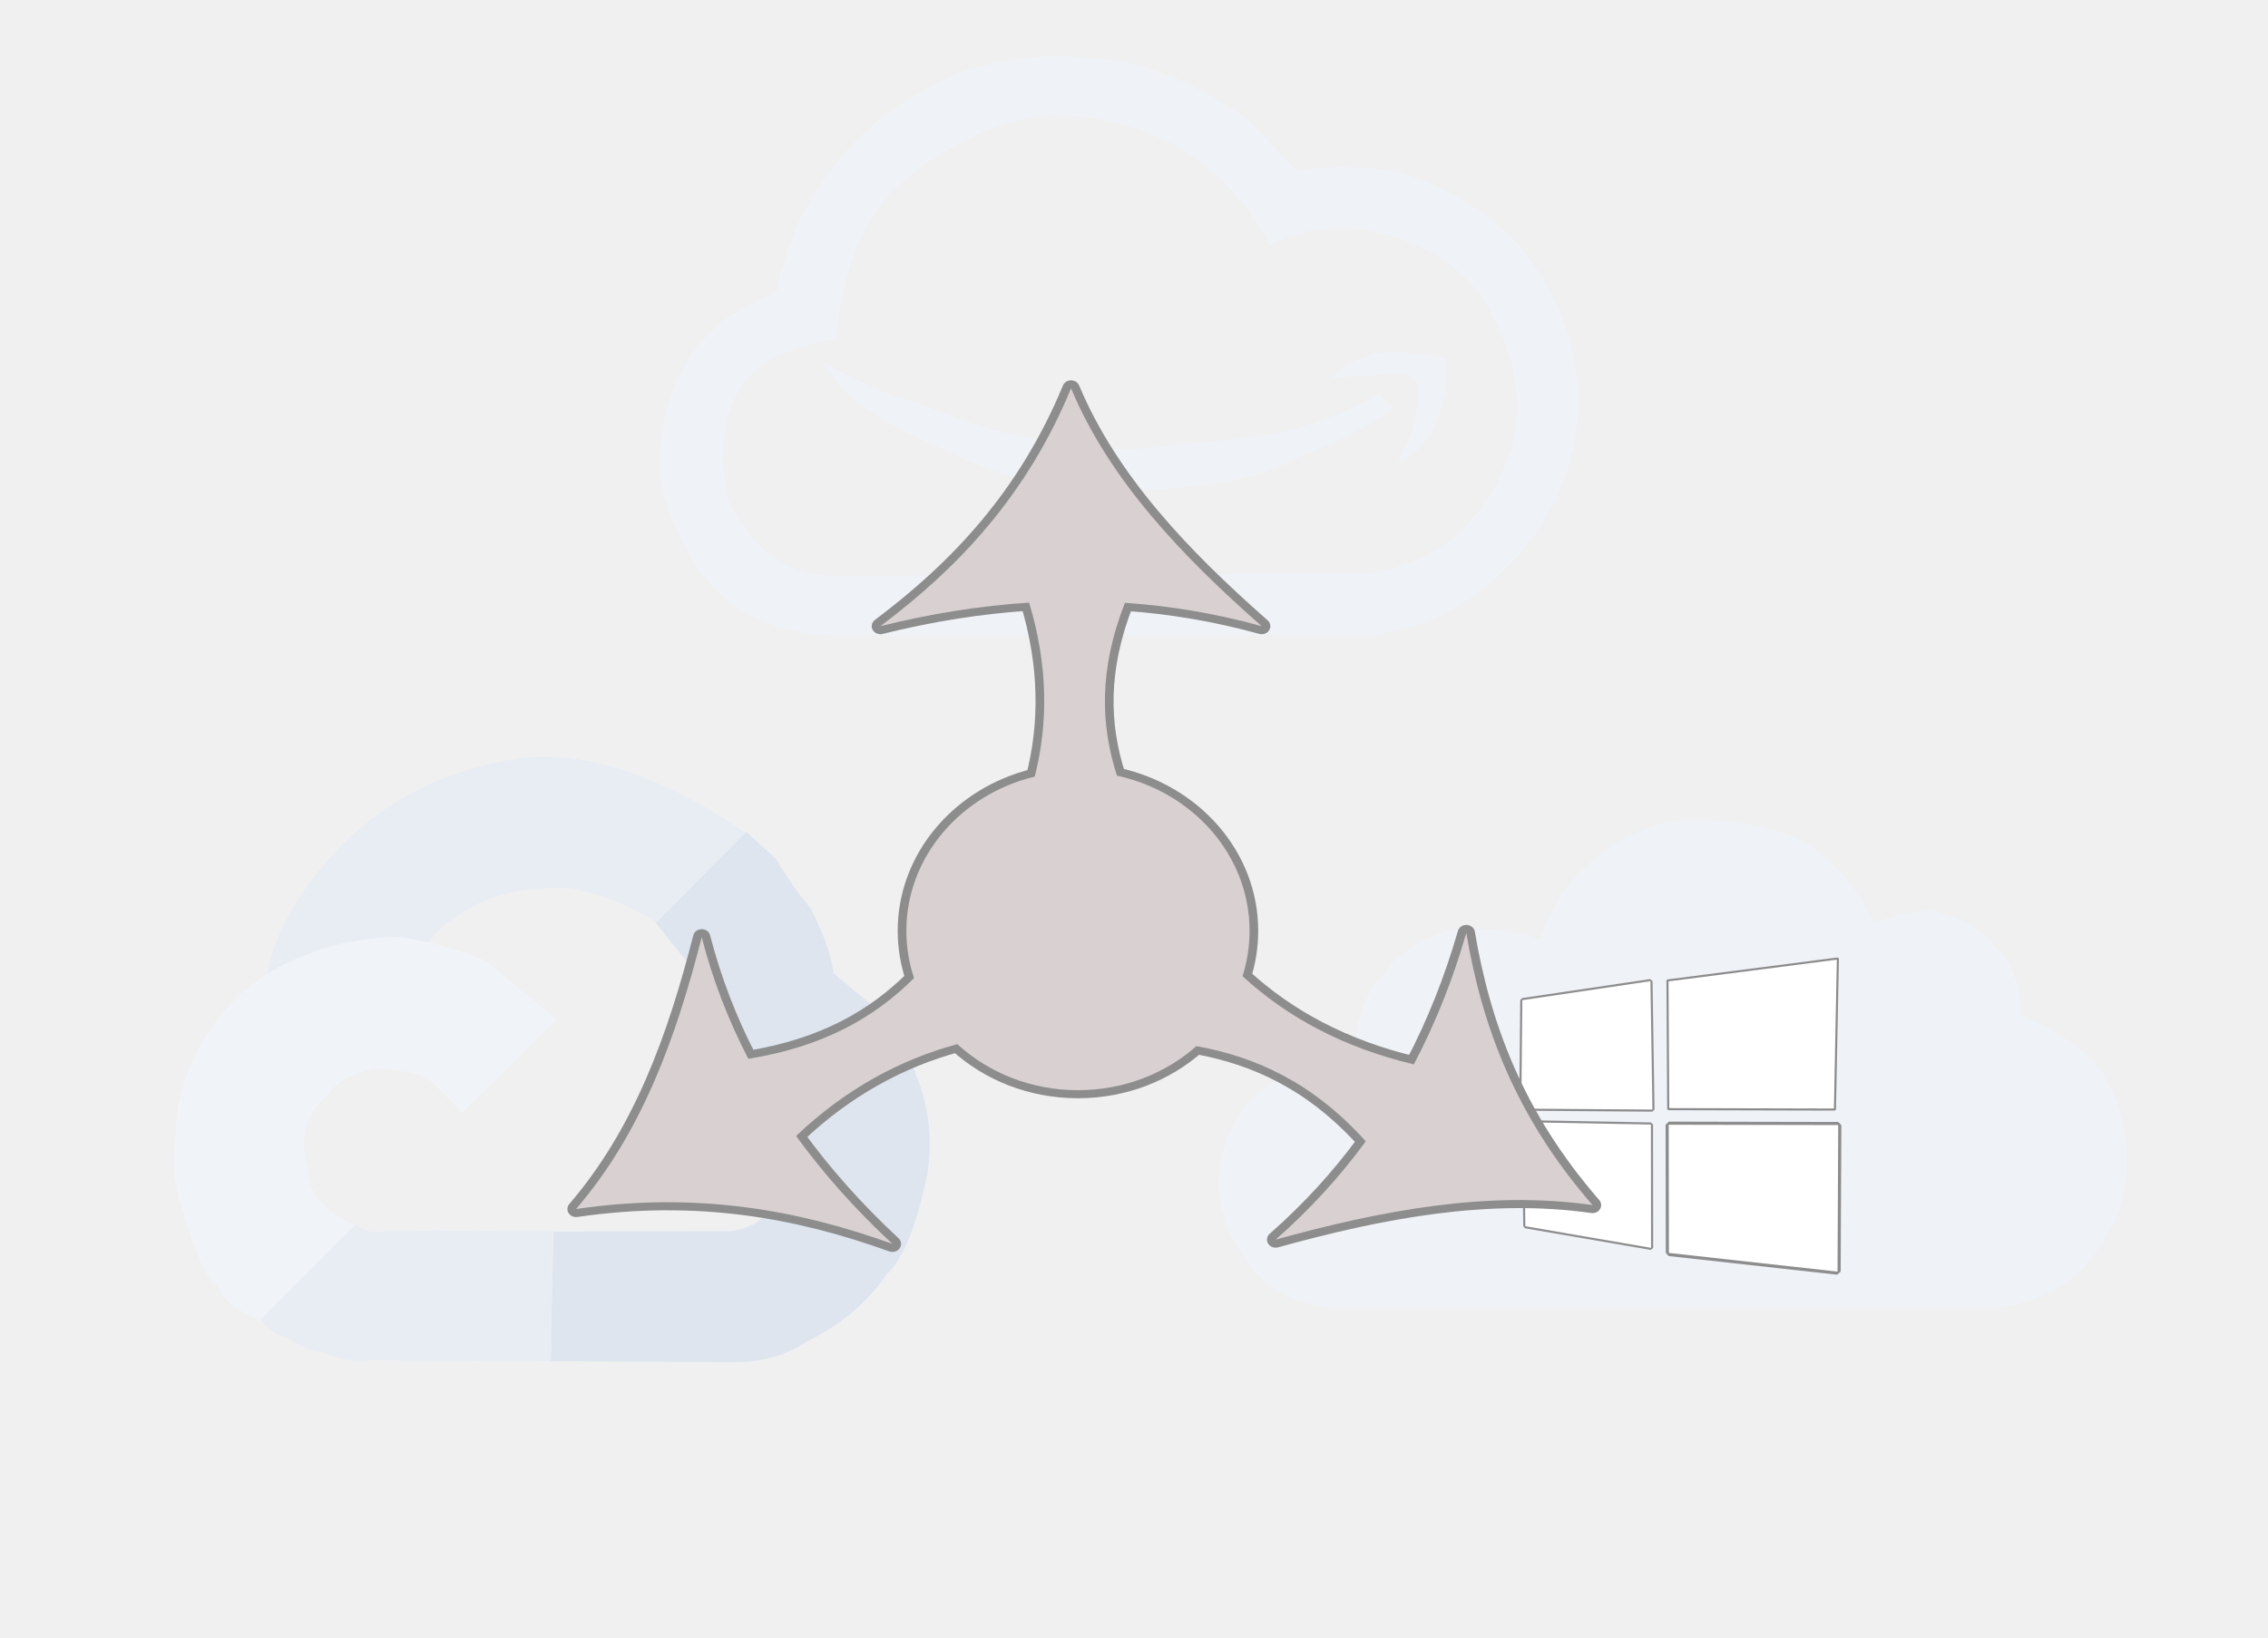
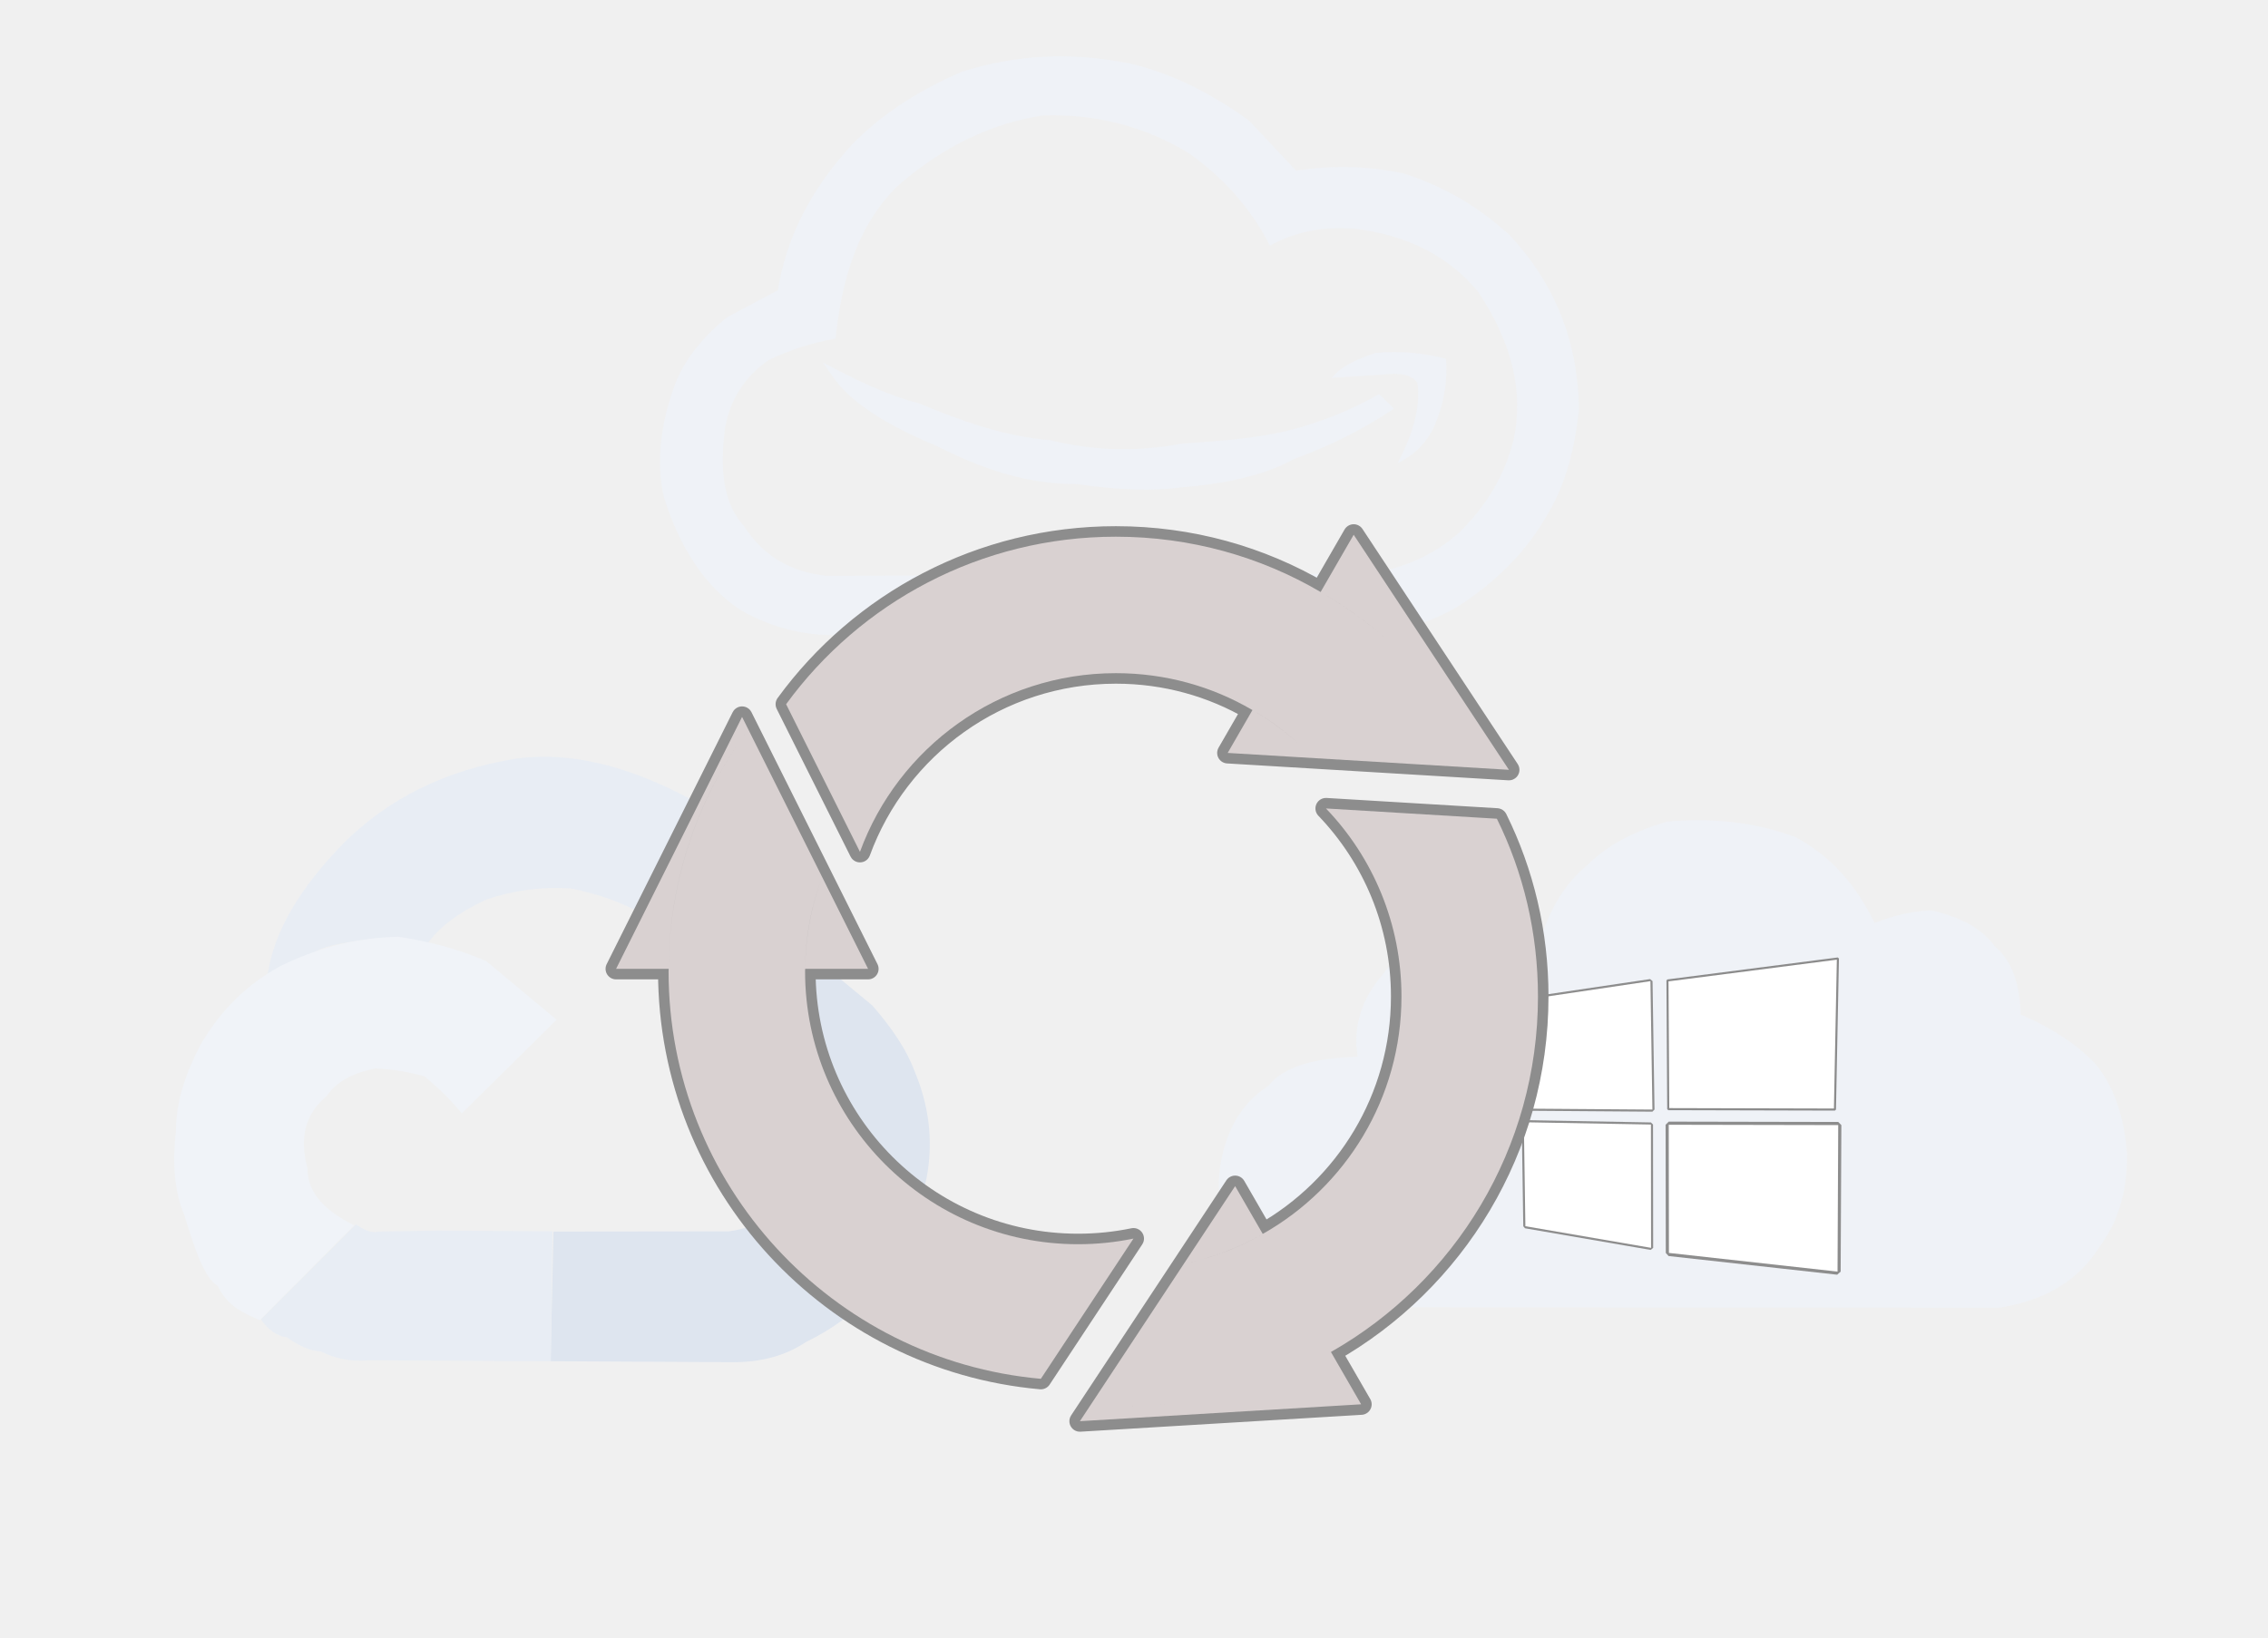
<svg xmlns="http://www.w3.org/2000/svg" width="100%" height="100%" viewBox="0 0 180 130" version="1.1" xml:space="preserve" style="fill-rule:evenodd;clip-rule:evenodd;stroke-linecap:round;stroke-miterlimit:1;">
  <g transform="matrix(0.503855,0,0,0.503855,-2.85204,44.195)">
    <path d="M108.991,57.65L123.152,43.525C109.46,34.19 97.559,30.398 87.043,31.798C75.543,33.633 66.702,38.287 59.859,45.059C52.807,52.245 48.83,59.117 47.856,65.682C50.202,64.5 52.612,63.349 55.249,62.313C57.068,61.114 60.662,60.69 65.39,60.071L73.075,60.887C74.783,58.459 77.671,56.149 82.285,54.011C86.498,52.569 90.919,51.959 95.569,52.261C100.21,53.182 104.932,54.839 108.991,57.65Z" style="fill:rgb(232,237,244);" />
    <path d="M92.843,106.324L92.383,126.75L121.393,126.907C125.559,126.873 129.357,125.918 132.651,123.704C137.651,121.256 141.956,117.953 145.36,113.036C148.111,110.335 149.924,105.386 151.577,98.06C152.752,92.062 151.972,86.392 149.685,80.975C148.485,77.708 146.164,74.268 143.075,70.711L136.971,65.654C136.58,62.654 135.315,59.192 133.326,55.346C131.435,53.168 129.635,50.533 127.889,47.628L123.237,43.325L108.961,57.728L114.414,64.487L117.287,70.378L118.334,76.092L118.219,80.037L125.22,82.295C127.378,83.898 129.028,86.092 130.315,88.712C131.128,91.81 131.448,95.014 130.224,98.548C128.978,100.685 127.732,102.266 126.485,103.386C124.943,105.254 122.802,106.023 120.387,106.292L92.843,106.324Z" style="fill:rgb(222,229,239);" />
    <path d="M46.757,120.157L61.723,105.191C63.196,106.223 64.379,106.601 65.271,106.326L74.585,106.172L92.687,106.28L92.432,126.766L63.861,126.603C60.63,126.889 58.241,126.229 56.174,125.207C54.553,125.161 52.76,124.338 50.849,122.984C49.26,122.791 47.91,121.803 46.757,120.157Z" style="fill:rgb(232,237,244);" />
    <path d="M46.569,120.285L61.445,105.328C56.815,103.087 54.074,100.196 54.095,96.357C52.773,91.545 53.757,87.788 57.086,85.011C58.627,82.738 61.233,81.303 64.808,80.629C67.568,80.74 69.921,81.169 72.535,81.863C74.114,83.226 76.382,85.19 78.397,87.716L93.335,72.953L82.268,63.729C77.65,61.708 73.032,60.586 68.414,59.873C60.877,60.063 55.053,61.966 49.842,64.483C43.731,67.852 40.037,72.167 37.27,76.846C35.005,81.165 33.394,85.708 33.377,90.398C32.807,95.439 33.084,99.973 34.694,103.706C36.295,109.012 37.922,113.789 39.959,114.88C41.472,118.08 43.839,119.065 46.569,120.285Z" style="fill:rgb(240,243,248);" />
  </g>
  <g transform="matrix(0.4864,0,0,0.4864,87.1378,49.0844)">
    <path d="M72.203,52.334C67.073,50.749 62.102,50.357 57.263,50.952C52.871,52.337 49.09,54.426 46.588,57.992C43.062,61.994 41.59,66.5 42.373,71.559C34.967,71.74 30.164,73.334 27.845,76.277C23.96,78.763 21.278,82.643 20.154,88.326C18.926,94.114 20.386,99.505 24.074,104.566C26.694,108.836 31.015,111.649 37.705,112.431L147.038,112.517C154.475,111.383 160.011,108.1 163.483,102.486C166.296,98.72 167.989,93.865 167.921,87.297C167.414,81.172 165.727,76.204 162.649,72.6C159.515,69.359 155.438,66.748 150.561,64.67C150.444,59.794 149.205,55.922 146.327,53.517C144.352,50.787 140.976,48.79 135.949,47.658C132.718,47.801 129.664,48.566 126.723,49.726C123.739,43.49 119.5,38.787 113.9,35.748C107.062,33.159 100.044,32.566 92.916,33.175C87.871,34.643 83.28,36.792 79.688,40.441C76.474,43.046 73.956,46.967 72.203,52.334Z" style="fill:rgb(239,242,247);" />
    <g transform="matrix(1.20465,0,0,1.20465,36.821,39.2065)">
      <g transform="matrix(1,0,0,1,-0.367148,-0.316277)">
        <path d="M27.286,19.503L44.636,16.929L44.904,34.327L27.147,34.196L27.286,19.503Z" style="fill:none;stroke:rgb(141,141,141);stroke-width:0.57px;" />
        <path d="M27.286,19.503L44.636,16.929L44.904,34.327L27.147,34.196L27.286,19.503Z" style="fill:white;" />
      </g>
      <g transform="matrix(1,0,0,1,0.660655,-0.314065)">
        <path d="M68.6,34.323L69.001,13.855L45.917,16.833L46.021,34.266L68.6,34.323Z" style="fill:white;stroke:rgb(139,139,139);stroke-width:0.28px;" />
      </g>
      <g transform="matrix(1,0,0,1,-0.332191,0.403644)">
        <path d="M27.454,35.324L44.667,35.635L44.686,52.342L27.664,49.411L27.454,35.324Z" style="fill:none;stroke:rgb(141,141,141);stroke-width:0.57px;" />
        <path d="M27.454,35.324L44.667,35.635L44.686,52.342L27.664,49.411L27.454,35.324Z" style="fill:white;" />
      </g>
      <g transform="matrix(1,0,0,1,1.03135,0.652432)">
        <path d="M68.58,55.31L68.673,35.461L45.717,35.416L45.742,52.78L68.58,55.31Z" style="fill:none;stroke:rgb(141,141,141);stroke-width:0.85px;" />
        <path d="M68.58,55.31L68.673,35.461L45.717,35.416L45.742,52.78L68.58,55.31Z" style="fill:white;" />
      </g>
    </g>
  </g>
  <g transform="matrix(0.459213,0,0,0.459213,49.2103,1.60586)">
    <path d="M27.27,46.686C28.719,37.658 32.936,29.268 40.054,21.547C44.53,16.933 50.459,12.62 59.151,8.878C68.022,6.086 77.628,5.322 88.308,7.526C94.974,9.115 101.776,12.323 108.733,17.375L116.821,25.988C122.945,25.096 129.182,25.108 135.597,26.542C142.446,28.755 148.476,32.307 153.726,37.136C161.515,45.427 165.548,55.442 165.738,67.221C165.015,74.037 163.438,80.168 160.441,85.161C157.471,90.502 153.184,95.426 147.095,99.782C142.254,103.43 136.255,105.34 129.67,106.371L36.855,106.297C31.524,106.278 26.166,105.03 20.769,101.916C14.648,97.869 10.336,91.227 7.559,82.384C6.216,76.382 6.942,69.742 9.642,62.578C11.293,58.54 14.252,54.793 18.518,51.336L27.27,46.686ZM37.245,55.038C38.649,41.431 42.696,34.004 47.725,28.872C56.026,21.536 64.671,17.732 73.011,16.476C82.404,16.141 90.823,18.431 98.386,23.028C104.023,27.079 108.852,32.155 112.309,38.967C116.199,36.841 120.838,35.559 127.054,36.049C135.937,37.157 143.125,40.666 148.335,46.981C154.414,56.153 156.073,64.486 154.5,72.205C152.941,78.844 149.548,84.057 145.132,88.476C140.496,92.606 135.132,94.879 129.188,95.666L35.671,96.049C29.671,95.412 24.811,92.75 21.427,87.462C17.743,83.456 17.21,77.383 18.178,70.325C19.046,65.62 21.449,61.716 25.659,58.755C29.521,56.909 33.383,55.721 37.245,55.038Z" style="fill:rgb(239,242,247);" />
    <g transform="matrix(1.64868,0,0,1.64868,-53.1181,-60.0489)">
      <path d="M53.49,72.313L54.743,74.112C56.549,76.498 59.989,78.819 65.402,81.061C69.953,83.359 74.715,85.094 80.138,85.065C84.49,85.697 88.081,85.797 90.979,85.412C95.755,85.033 99.822,84.123 102.853,82.436C106.564,81.092 110.077,79.354 113.351,77.138L111.78,75.617C109.604,76.909 106.645,78.201 103.597,79.092C99.85,80.188 95.963,80.481 91.159,80.809C86.999,81.591 82.393,81.714 77.361,80.462C72.519,80.078 67.945,78.424 63.539,76.587C59.9,75.644 56.689,73.989 53.49,72.313Z" style="fill:rgb(239,242,247);" />
      <path d="M106.823,73.926L112.234,73.575C114.194,73.326 115.292,73.681 115.799,74.45C116.157,76.879 115.402,79.706 113.725,82.863C115.783,81.882 117.218,80.278 117.968,77.99C118.691,75.97 118.959,73.949 118.811,71.929C116.422,71.286 113.96,71.079 111.425,71.308C108.944,72.101 107.56,72.987 106.823,73.926Z" style="fill:rgb(239,242,247);" />
    </g>
  </g>
-   <g transform="matrix(1.36187,0,0,1.26498,-34.4189,-13.8879)">
-     <path d="M85.575,59.715C86.374,56.333 86.34,52.703 85.249,48.797C82.404,48.992 79.514,49.487 76.579,50.274C81.121,46.607 85.107,42.074 87.69,35.352C89.926,41.087 94.097,45.819 98.8,50.274C96.188,49.494 93.532,49.007 90.832,48.807C89.313,52.961 89.404,56.456 90.366,59.655C94.792,60.685 98.093,64.657 98.093,69.395C98.093,70.383 97.95,71.338 97.682,72.239C100.269,74.803 103.546,76.717 107.667,77.774C108.921,75.212 109.938,72.462 110.724,69.527C111.626,75.292 113.554,81.009 118.078,86.603C111.998,85.675 105.819,86.924 99.613,88.772C101.595,86.899 103.344,84.842 104.867,82.604C101.824,78.964 98.511,77.31 94.996,76.628C93.201,78.342 90.769,79.395 88.093,79.395C85.354,79.395 82.871,78.291 81.063,76.504C77.694,77.488 74.531,79.336 71.668,82.266C73.259,84.633 75.131,86.889 77.278,89.039C71.842,86.932 65.937,85.738 58.845,86.851C62.676,82.057 64.674,76.088 66.167,69.794C66.8,72.446 67.708,74.988 68.885,77.426C73.269,76.665 76.254,74.819 78.541,72.359C78.25,71.423 78.093,70.427 78.093,69.395C78.093,64.746 81.273,60.833 85.575,59.715Z" style="fill:none;stroke:rgb(141,141,141);stroke-width:1.01px;stroke-linejoin:round;" />
-     <path d="M85.575,59.715C86.374,56.333 86.34,52.703 85.249,48.797C82.404,48.992 79.514,49.487 76.579,50.274C81.121,46.607 85.107,42.074 87.69,35.352C89.926,41.087 94.097,45.819 98.8,50.274C96.188,49.494 93.532,49.007 90.832,48.807C89.313,52.961 89.404,56.456 90.366,59.655C94.792,60.685 98.093,64.657 98.093,69.395C98.093,70.383 97.95,71.338 97.682,72.239C100.269,74.803 103.546,76.717 107.667,77.774C108.921,75.212 109.938,72.462 110.724,69.527C111.626,75.292 113.554,81.009 118.078,86.603C111.998,85.675 105.819,86.924 99.613,88.772C101.595,86.899 103.344,84.842 104.867,82.604C101.824,78.964 98.511,77.31 94.996,76.628C93.201,78.342 90.769,79.395 88.093,79.395C85.354,79.395 82.871,78.291 81.063,76.504C77.694,77.488 74.531,79.336 71.668,82.266C73.259,84.633 75.131,86.889 77.278,89.039C71.842,86.932 65.937,85.738 58.845,86.851C62.676,82.057 64.674,76.088 66.167,69.794C66.8,72.446 67.708,74.988 68.885,77.426C73.269,76.665 76.254,74.819 78.541,72.359C78.25,71.423 78.093,70.427 78.093,69.395C78.093,64.746 81.273,60.833 85.575,59.715Z" style="fill:rgb(217,209,209);" />
+   <g transform="matrix(1,0,0,1,-3,5)">
+     <path d="M56.071,71.912C56.109,64.796 58.44,58.219 62.39,52.903L68.251,64.625C67.387,66.894 66.918,69.35 66.904,71.912L66.895,72.106C66.895,84.064 76.603,93.772 88.561,93.772C90.068,93.772 91.539,93.618 92.958,93.324L85.607,104.456C69.052,102.979 56.061,89.047 56.061,72.106L56.071,71.912ZM71.895,71.912L66.904,71.912C66.925,69.351 67.391,66.895 68.251,64.625L71.895,71.912ZM62.39,52.903C58.438,58.218 56.104,64.795 56.071,71.912L51.895,71.912L61.895,51.912L62.39,52.903Z" style="fill:none;stroke:rgb(141,141,141);stroke-width:1.67px;stroke-linejoin:round;" />
+     <path d="M56.071,71.912C56.109,64.796 58.44,58.219 62.39,52.903L68.251,64.625C67.387,66.894 66.918,69.35 66.904,71.912L66.895,72.106C66.895,84.064 76.603,93.772 88.561,93.772C90.068,93.772 91.539,93.618 92.958,93.324L85.607,104.456C69.052,102.979 56.061,89.047 56.061,72.106L56.071,71.912ZM71.895,71.912L66.904,71.912C66.925,69.351 67.391,66.895 68.251,64.625L71.895,71.912ZM62.39,52.903C58.438,58.218 56.104,64.795 56.071,71.912L51.895,71.912L61.895,51.912L62.39,52.903Z" style="fill:rgb(217,209,209);" />
+   </g>
+   <g transform="matrix(1,0,0,1,0,3)">
+     <path d="M97.435,56.771L99.4,53.369L99.363,53.347C96.191,51.491 92.498,50.439 88.561,50.439C79.235,50.439 71.277,56.344 68.251,64.625L62.39,52.903C68.28,44.833 77.815,39.606 88.561,39.606C94.486,39.606 100.042,41.195 104.812,43.995C106.654,45.057 108.382,46.295 109.973,47.686C108.383,46.293 106.656,45.055 104.812,43.995L107.435,39.451L119.756,58.111L97.435,56.771ZM99.4,53.369C100.94,54.249 102.354,55.323 103.617,56.553C102.354,55.324 100.937,54.255 99.4,53.369Z" style="fill:none;stroke:rgb(141,141,141);stroke-width:1.67px;stroke-linejoin:round;" />
+     <path d="M97.435,56.771L99.4,53.369L99.363,53.347C96.191,51.491 92.498,50.439 88.561,50.439C79.235,50.439 71.277,56.344 68.251,64.625L62.39,52.903C68.28,44.833 77.815,39.606 88.561,39.606C94.486,39.606 100.042,41.195 104.812,43.995C106.654,45.057 108.382,46.295 109.973,47.686C108.383,46.293 106.656,45.055 104.812,43.995L107.435,39.451L119.756,58.111L97.435,56.771ZM99.4,53.369C100.94,54.249 102.354,55.323 103.617,56.553C102.354,55.324 100.937,54.255 99.4,53.369Z" style="fill:rgb(217,209,209);" />
+   </g>
+   <g transform="matrix(1,0,0,1,1,7)">
+     <path d="M88.561,104.606C88.779,104.606 88.996,104.604 89.212,104.599C89.019,104.603 88.824,104.605 88.63,104.606L88.561,104.606ZM91.006,104.515C90.431,104.558 89.851,104.586 89.268,104.598C89.851,104.586 90.43,104.558 91.006,104.515ZM91.683,104.457C91.481,104.477 91.277,104.494 91.073,104.51L91.006,104.515C91.232,104.498 91.458,104.479 91.683,104.457ZM91.877,104.438L91.931,104.433L91.877,104.438ZM92.252,104.398C92.216,104.402 92.18,104.406 92.143,104.41L92.077,104.417C92.135,104.411 92.193,104.404 92.252,104.398ZM92.578,104.359C92.513,104.367 92.449,104.375 92.384,104.383C92.449,104.375 92.514,104.367 92.578,104.359ZM99.218,90.954C97.297,92.053 95.191,92.862 92.958,93.324L97.027,87.16L99.218,90.954ZM92.958,93.324C95.192,92.863 97.3,92.057 99.218,90.954C105.793,87.243 110.228,80.188 110.228,72.106C110.228,66.317 107.953,61.055 104.235,57.179L117.799,57.994C119.902,62.251 121.061,67.044 121.061,72.106C121.061,84.195 114.446,94.752 104.629,100.327L100.573,93.302L107.027,104.48L84.707,105.82L92.958,93.324Z" style="fill:none;stroke:rgb(141,141,141);stroke-width:1.67px;stroke-linejoin:round;" />
+     <path d="M88.561,104.606C88.779,104.606 88.996,104.604 89.212,104.599C89.019,104.603 88.824,104.605 88.63,104.606L88.561,104.606ZM91.006,104.515C90.431,104.558 89.851,104.586 89.268,104.598C89.851,104.586 90.43,104.558 91.006,104.515ZM91.683,104.457C91.481,104.477 91.277,104.494 91.073,104.51L91.006,104.515C91.232,104.498 91.458,104.479 91.683,104.457ZM91.877,104.438L91.931,104.433L91.877,104.438ZM92.252,104.398C92.216,104.402 92.18,104.406 92.143,104.41L92.077,104.417C92.135,104.411 92.193,104.404 92.252,104.398ZM92.578,104.359C92.513,104.367 92.449,104.375 92.384,104.383C92.449,104.375 92.514,104.367 92.578,104.359ZM99.218,90.954C97.297,92.053 95.191,92.862 92.958,93.324L97.027,87.16L99.218,90.954ZM92.958,93.324C95.192,92.863 97.3,92.057 99.218,90.954C105.793,87.243 110.228,80.188 110.228,72.106C110.228,66.317 107.953,61.055 104.235,57.179L117.799,57.994C119.902,62.251 121.061,67.044 121.061,72.106C121.061,84.195 114.446,94.752 104.629,100.327L100.573,93.302L107.027,104.48L84.707,105.82L92.958,93.324Z" style="fill:rgb(217,209,209);" />
  </g>
</svg>
